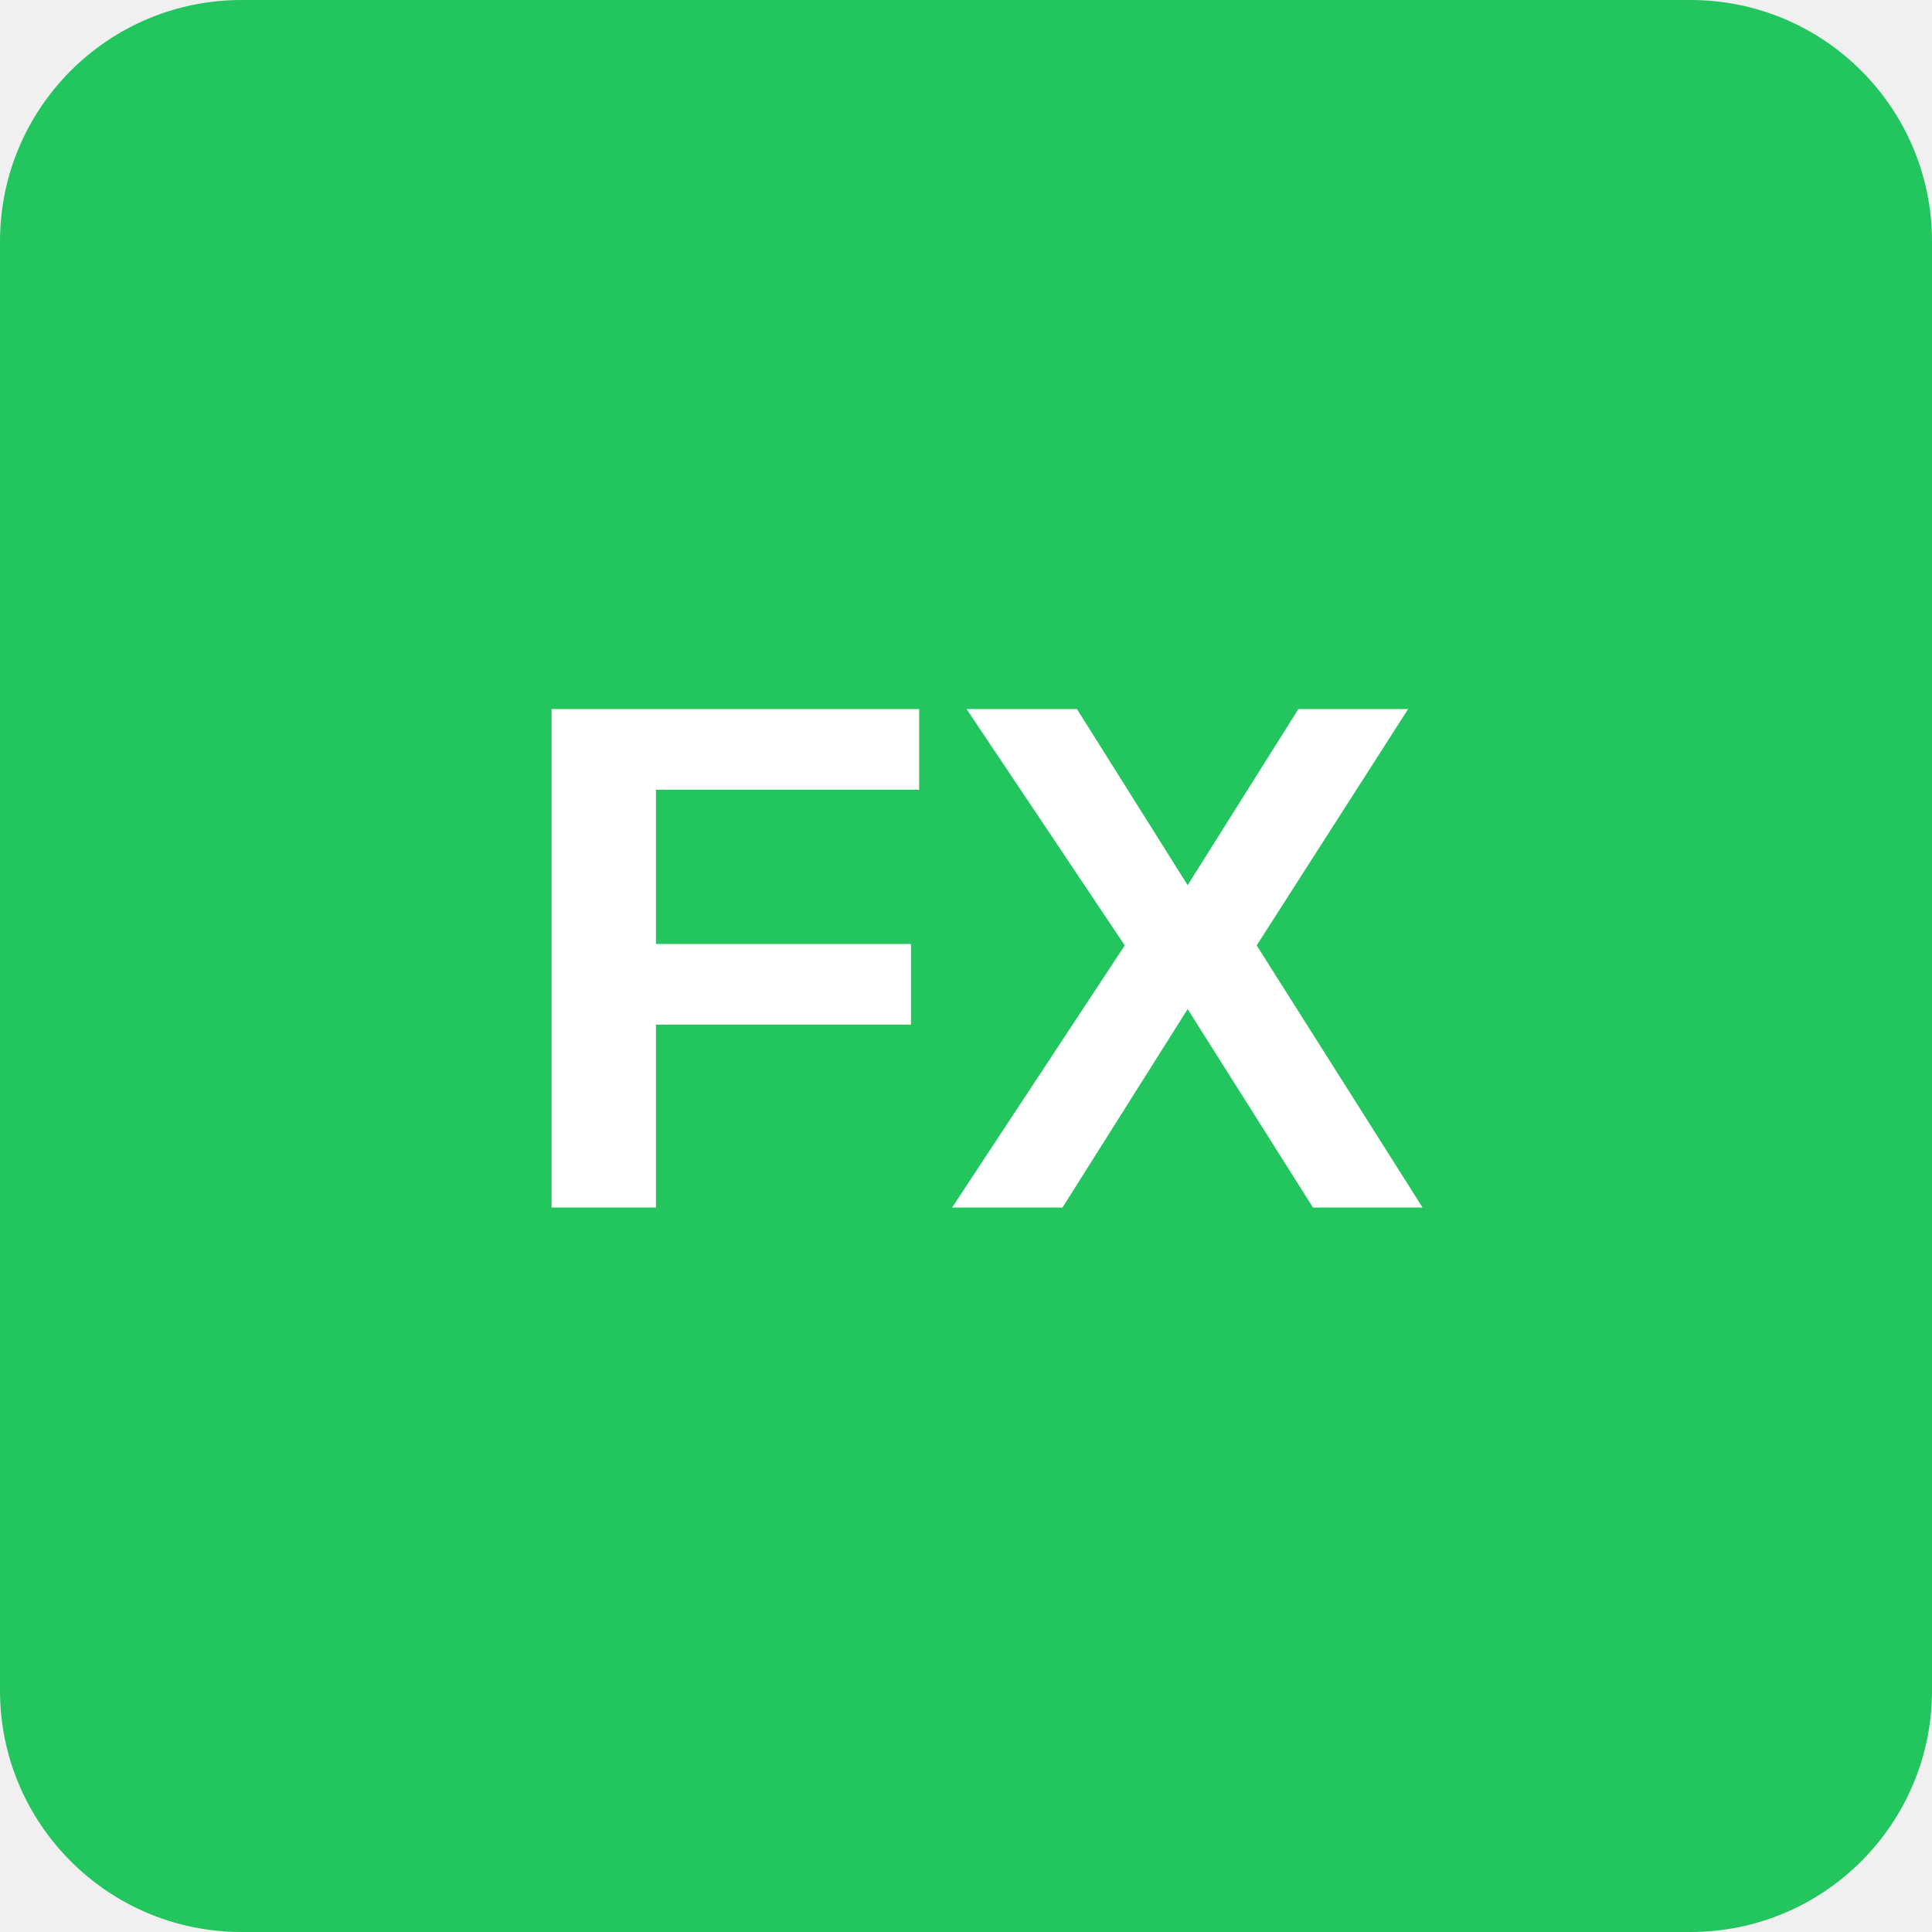
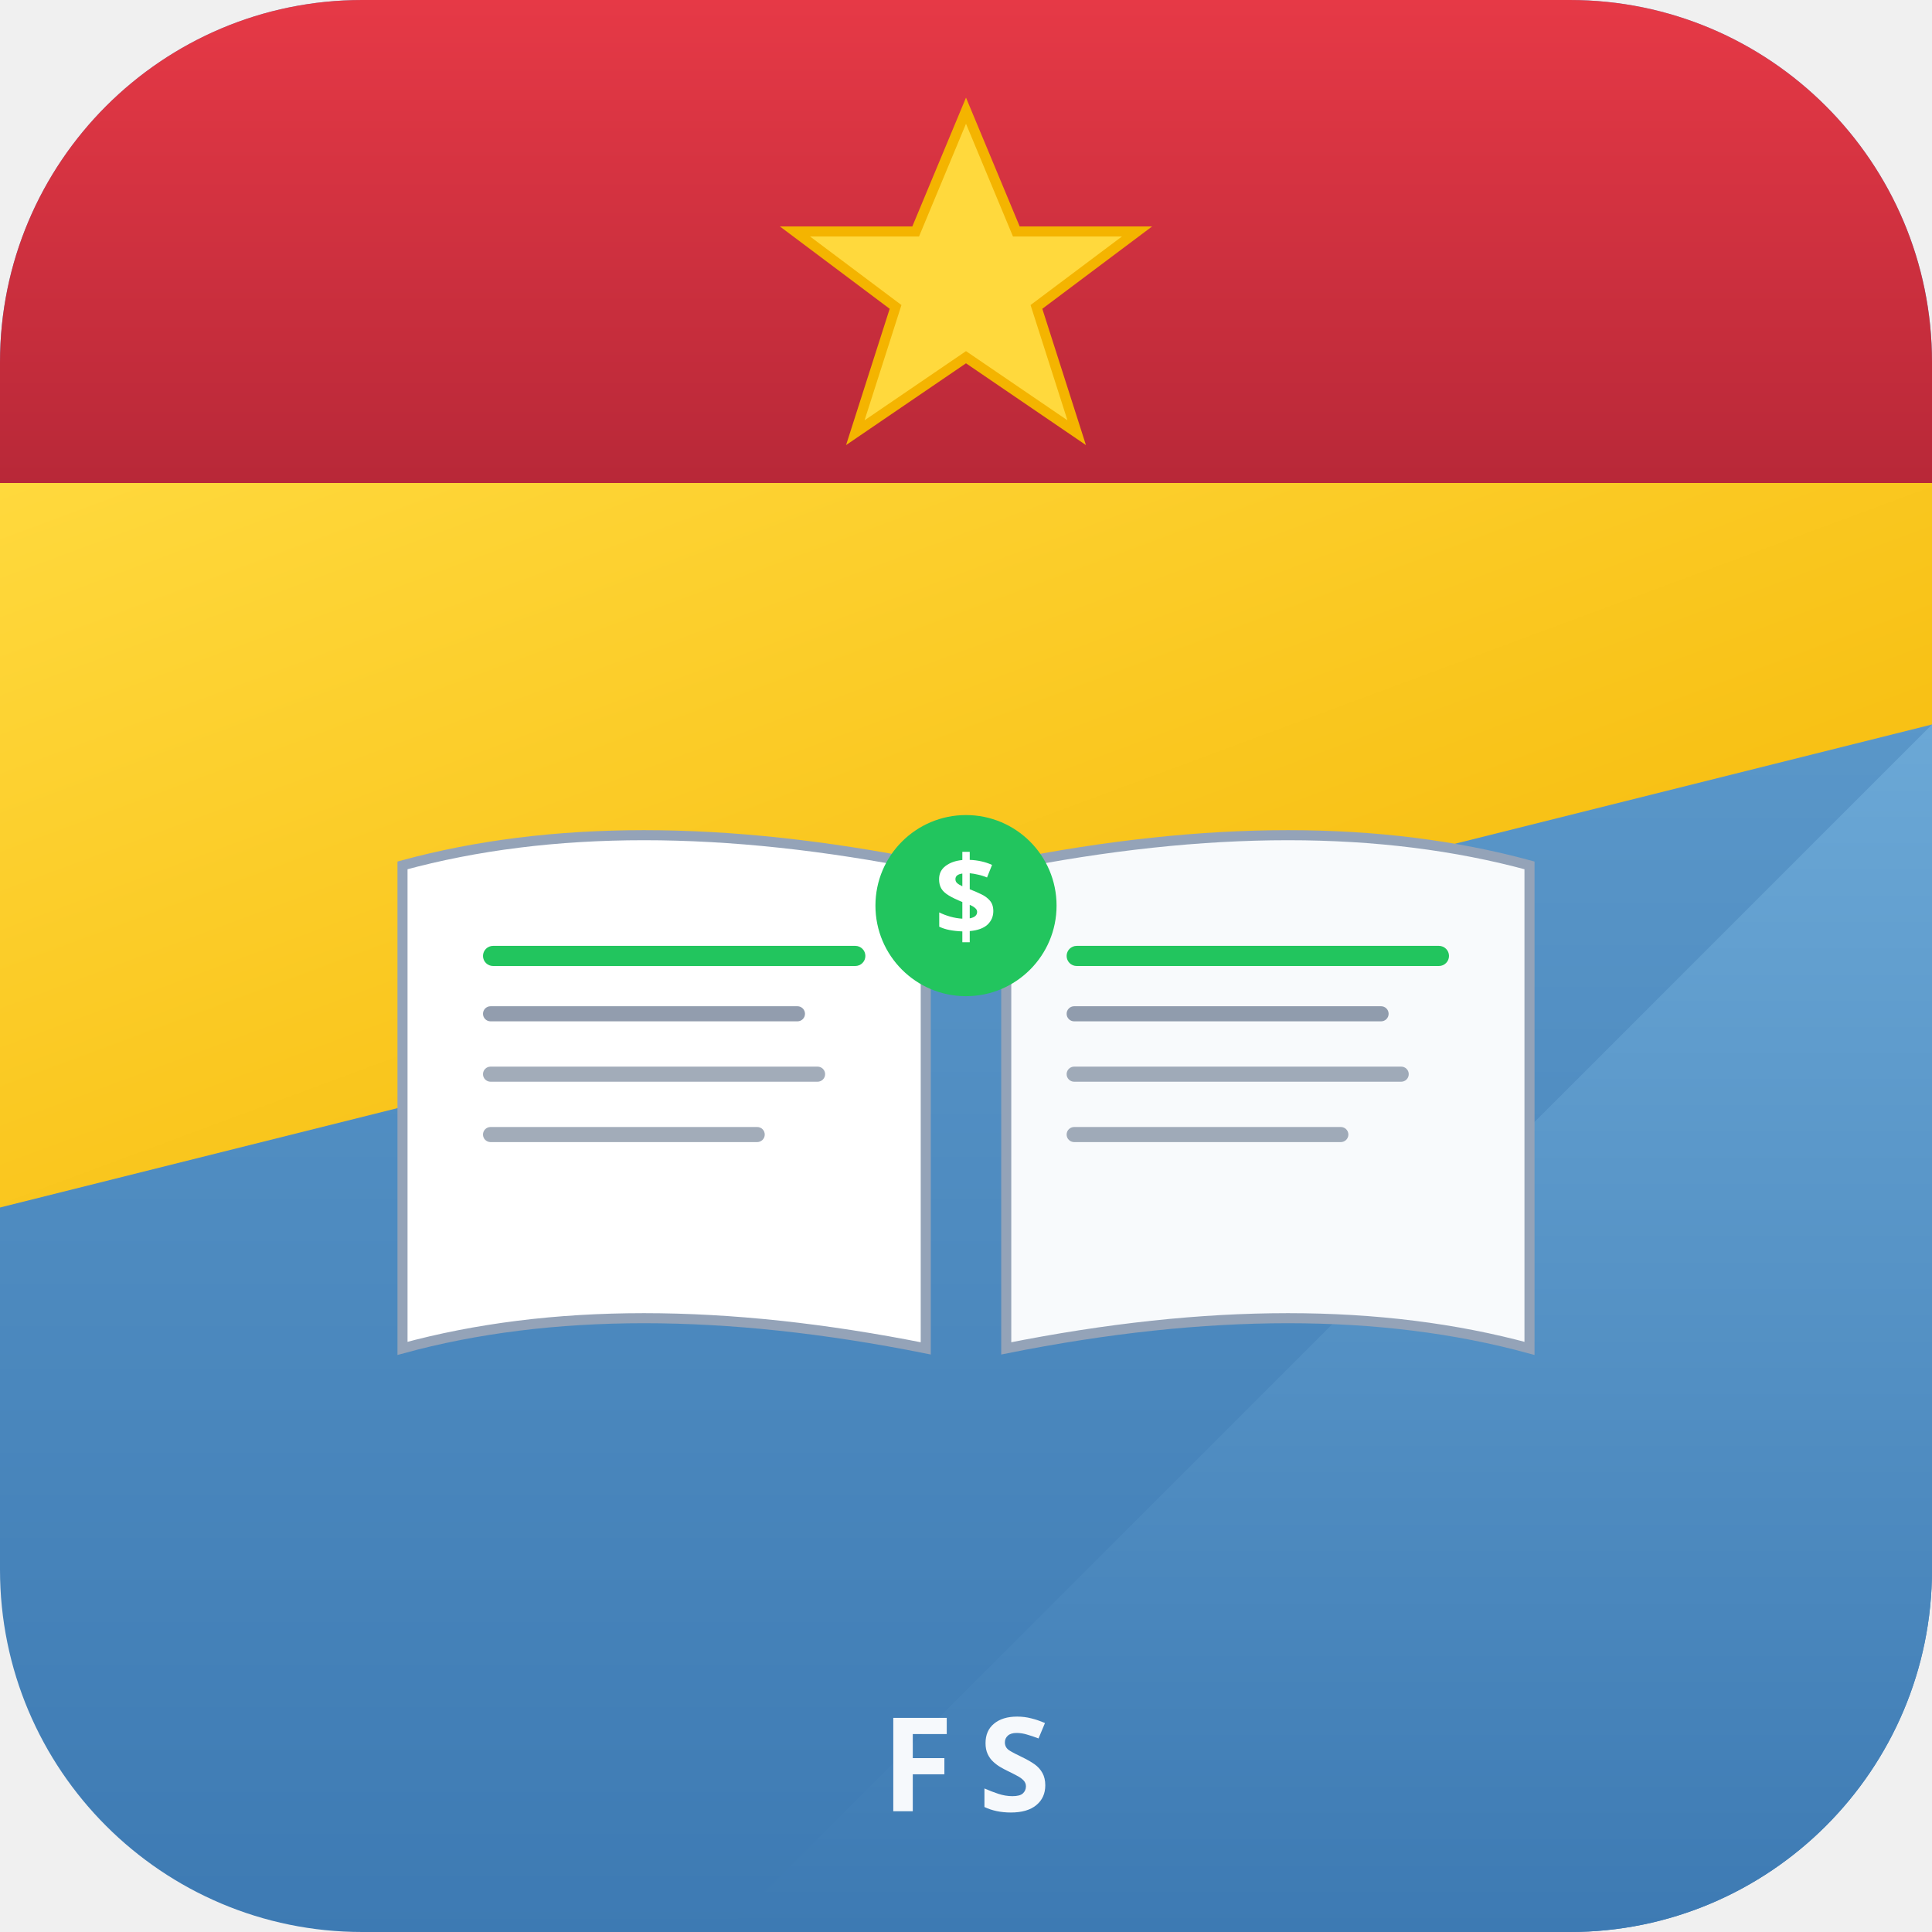
<svg xmlns="http://www.w3.org/2000/svg" viewBox="0 0 192 192" width="192" height="192">
-   <rect width="192" height="192" rx="24" fill="#22c55e" />
-   <text x="96" y="120" font-family="Arial, sans-serif" font-size="72" font-weight="bold" fill="white" text-anchor="middle">FX</text>
+   <defs>
+     <clipPath id="ic192">
+       <rect width="192" height="192" rx="36" />
+     </clipPath>
+     <linearGradient id="bl192" x1="0" y1="0" x2="0" y2="1">
+       <stop offset="0%" stop-color="#6BA8D6" />
+       <stop offset="100%" stop-color="#3D7AB3" />
+     </linearGradient>
+     <linearGradient id="rd192" x1="0" y1="0" x2="0" y2="1">
+       <stop offset="0%" stop-color="#E63946" />
+       <stop offset="100%" stop-color="#B82838" />
+     </linearGradient>
+     <linearGradient id="yl192" x1="0" y1="0" x2="1" y2="1">
+       <stop offset="0%" stop-color="#FFD93D" />
+       <stop offset="100%" stop-color="#F4B400" />
+     </linearGradient>
+   </defs>
+   <g clip-path="url(#ic192)">
+     <rect width="192" height="192" fill="url(#bl192)" />
+     <rect width="192" height="48" fill="url(#rd192)" />
+     <polygon points="0,48 192,48 192,72 0,120" fill="url(#yl192)" />
+     <polygon points="192,72 192,192 72,192" fill="url(#bl192)" />
+     <g transform="translate(96 28)">
+       <polygon fill="#FFD93D" stroke="#F4B400" stroke-width="1" points="0,-17 5,-5 17,-5 7,2.5 11,15 0,7.5 -11,15 -7,2.5 -17,-5 -5,-5" />
+     </g>
+     <g transform="translate(96 112)">
+       <path d="M -56 -26 Q -34 -32 -4 -26 L -4 22 Q -34 16 -56 22 Z" fill="white" stroke="#94a3b8" stroke-width="1" />
+       <path d="M  56 -26 Q  34 -32  4 -26 L  4 22 Q  34 16  56 22 Z" fill="#f8fafc" stroke="#94a3b8" stroke-width="1" />
+       <rect x="-48" y="-18" width="38" height="2" rx="1" fill="#22c55e" />
+       <rect x="-48" y="-12" width="32" height="1.5" rx="0.75" fill="#64748b" opacity="0.7" />
+       <rect x="-48" y="-6" width="34" height="1.5" rx="0.75" fill="#64748b" opacity="0.6" />
+       <rect x="-48" y="0" width="28" height="1.5" rx="0.75" fill="#64748b" opacity="0.6" />
+       <rect x="10" y="-18" width="38" height="2" rx="1" fill="#22c55e" />
+       <rect x="10" y="-12" width="32" height="1.5" rx="0.75" fill="#64748b" opacity="0.7" />
+       <rect x="10" y="-6" width="34" height="1.5" rx="0.75" fill="#64748b" opacity="0.6" />
+       <rect x="10" y="0" width="28" height="1.5" rx="0.75" fill="#64748b" opacity="0.6" />
+       <g transform="translate(0 -22)">
+         <circle r="9" fill="#22c55e" />
+         <text y="3" text-anchor="middle" font-family="system-ui,sans-serif" font-size="11" font-weight="800" fill="white">$</text>
+       </g>
+     </g>
+     <text x="96" y="180" text-anchor="middle" font-family="system-ui,sans-serif" font-size="13" font-weight="800" fill="white" letter-spacing="2.5" opacity="0.95">FS</text>
+   </g>
</svg>
